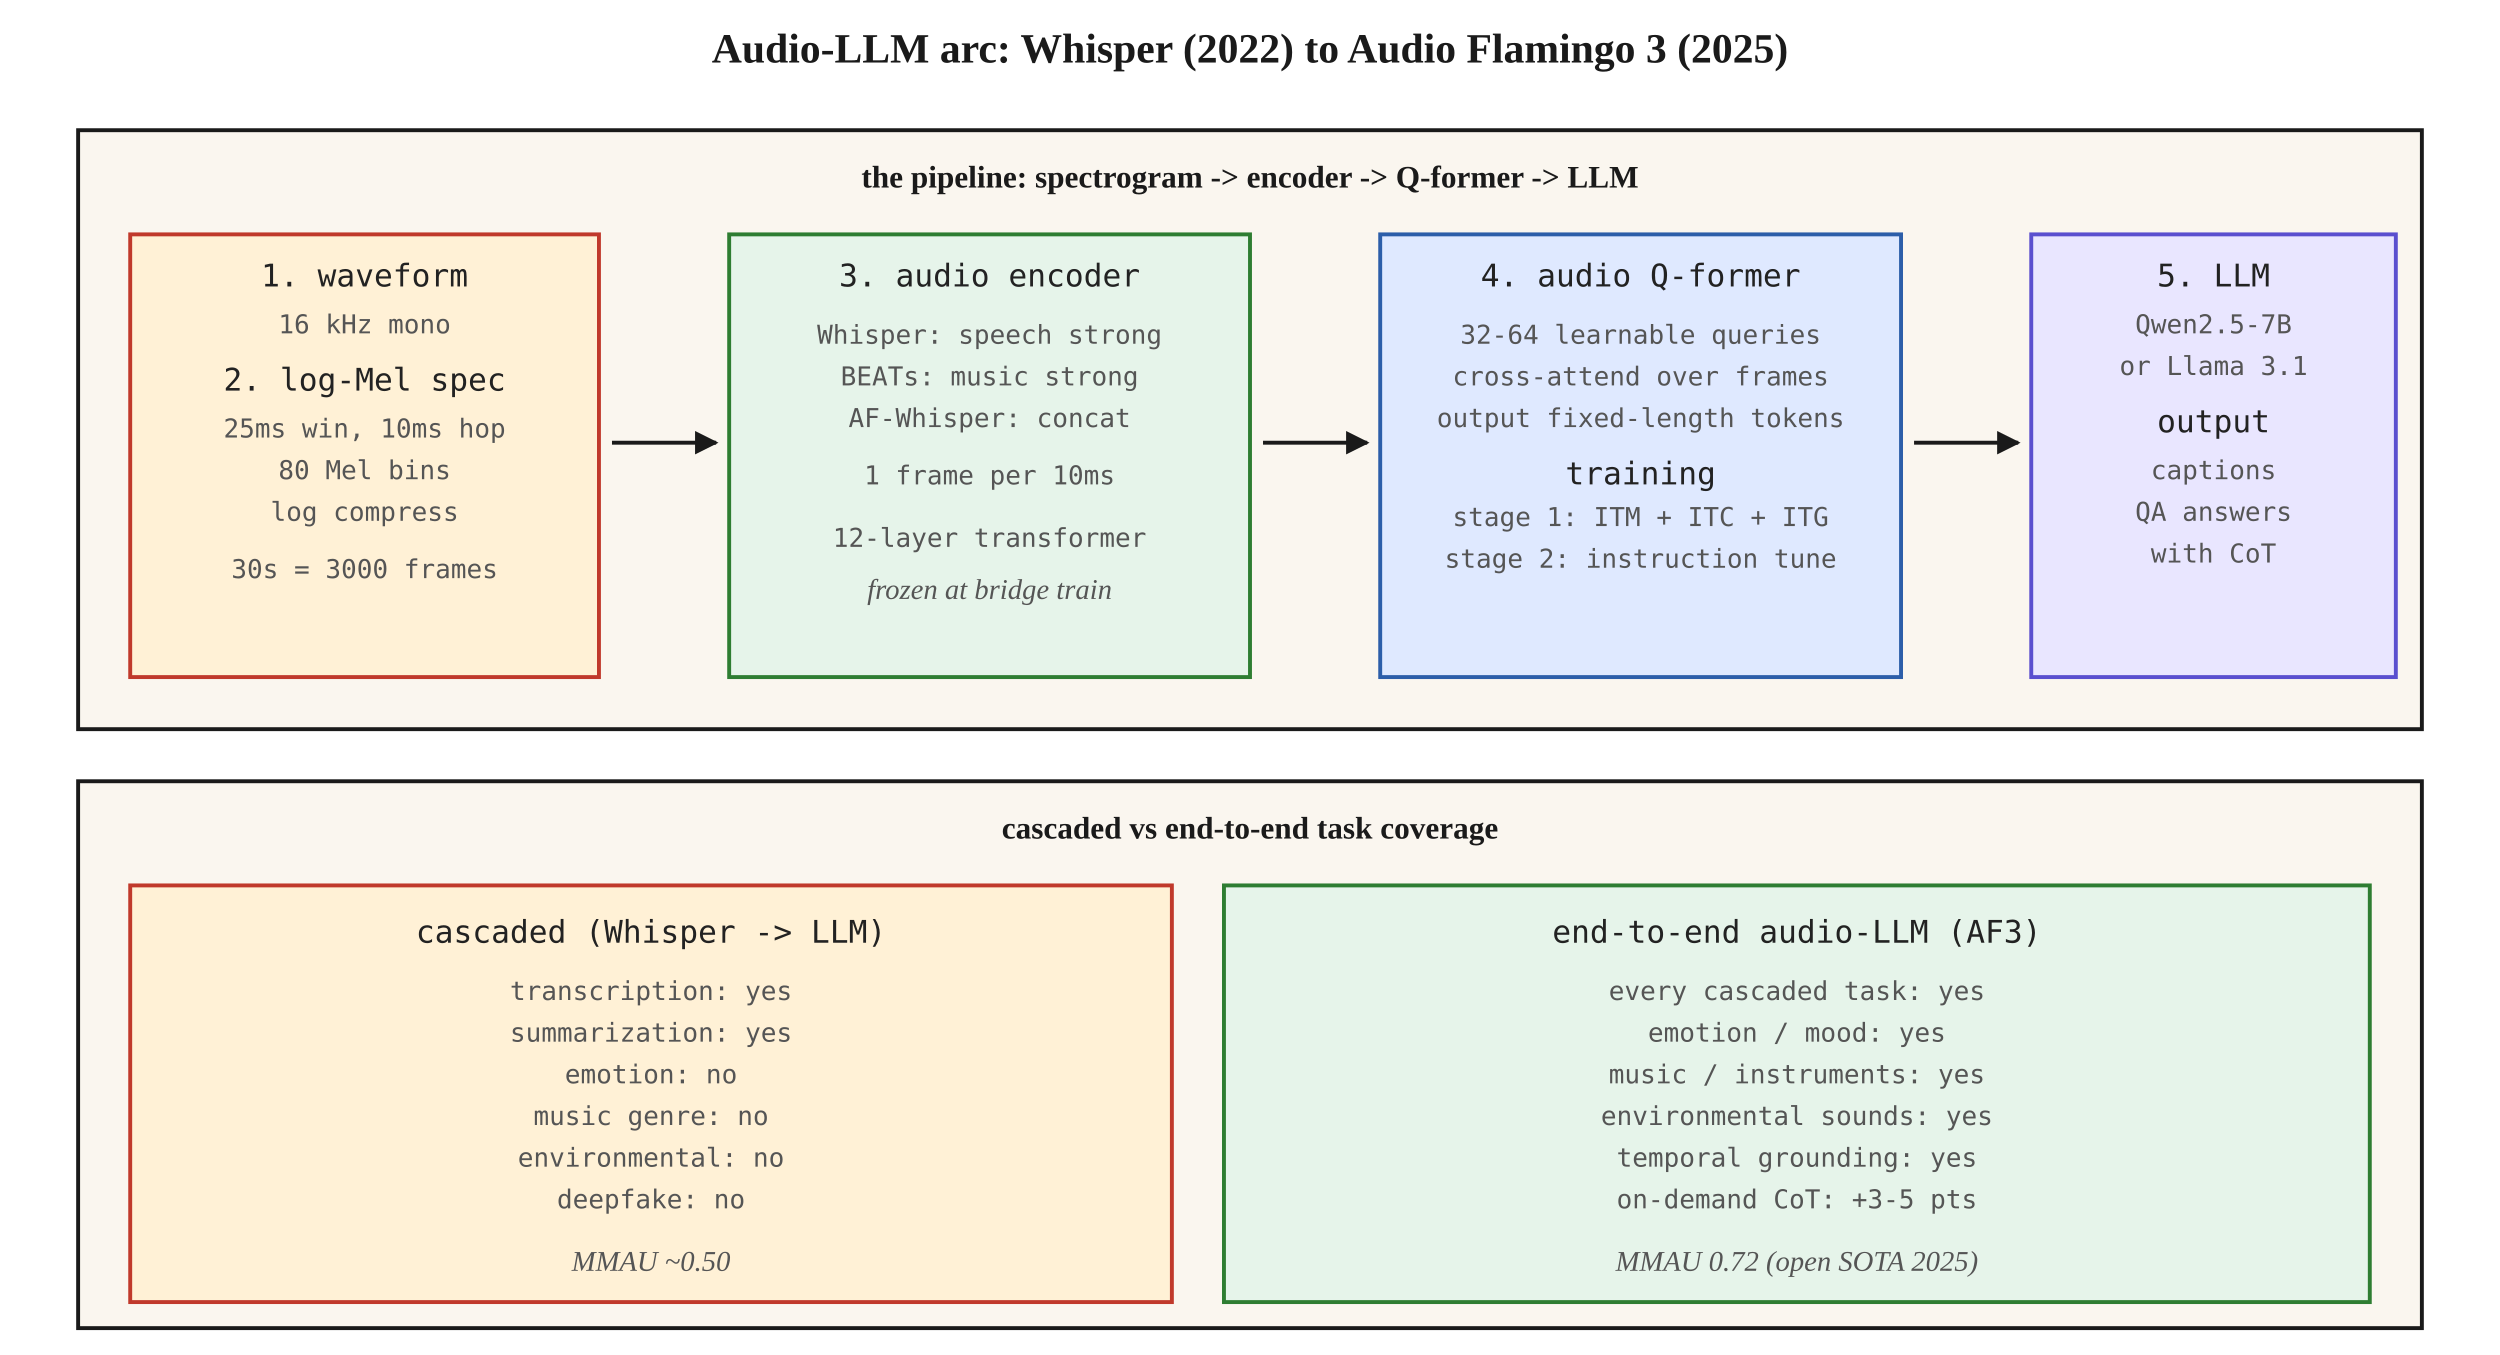
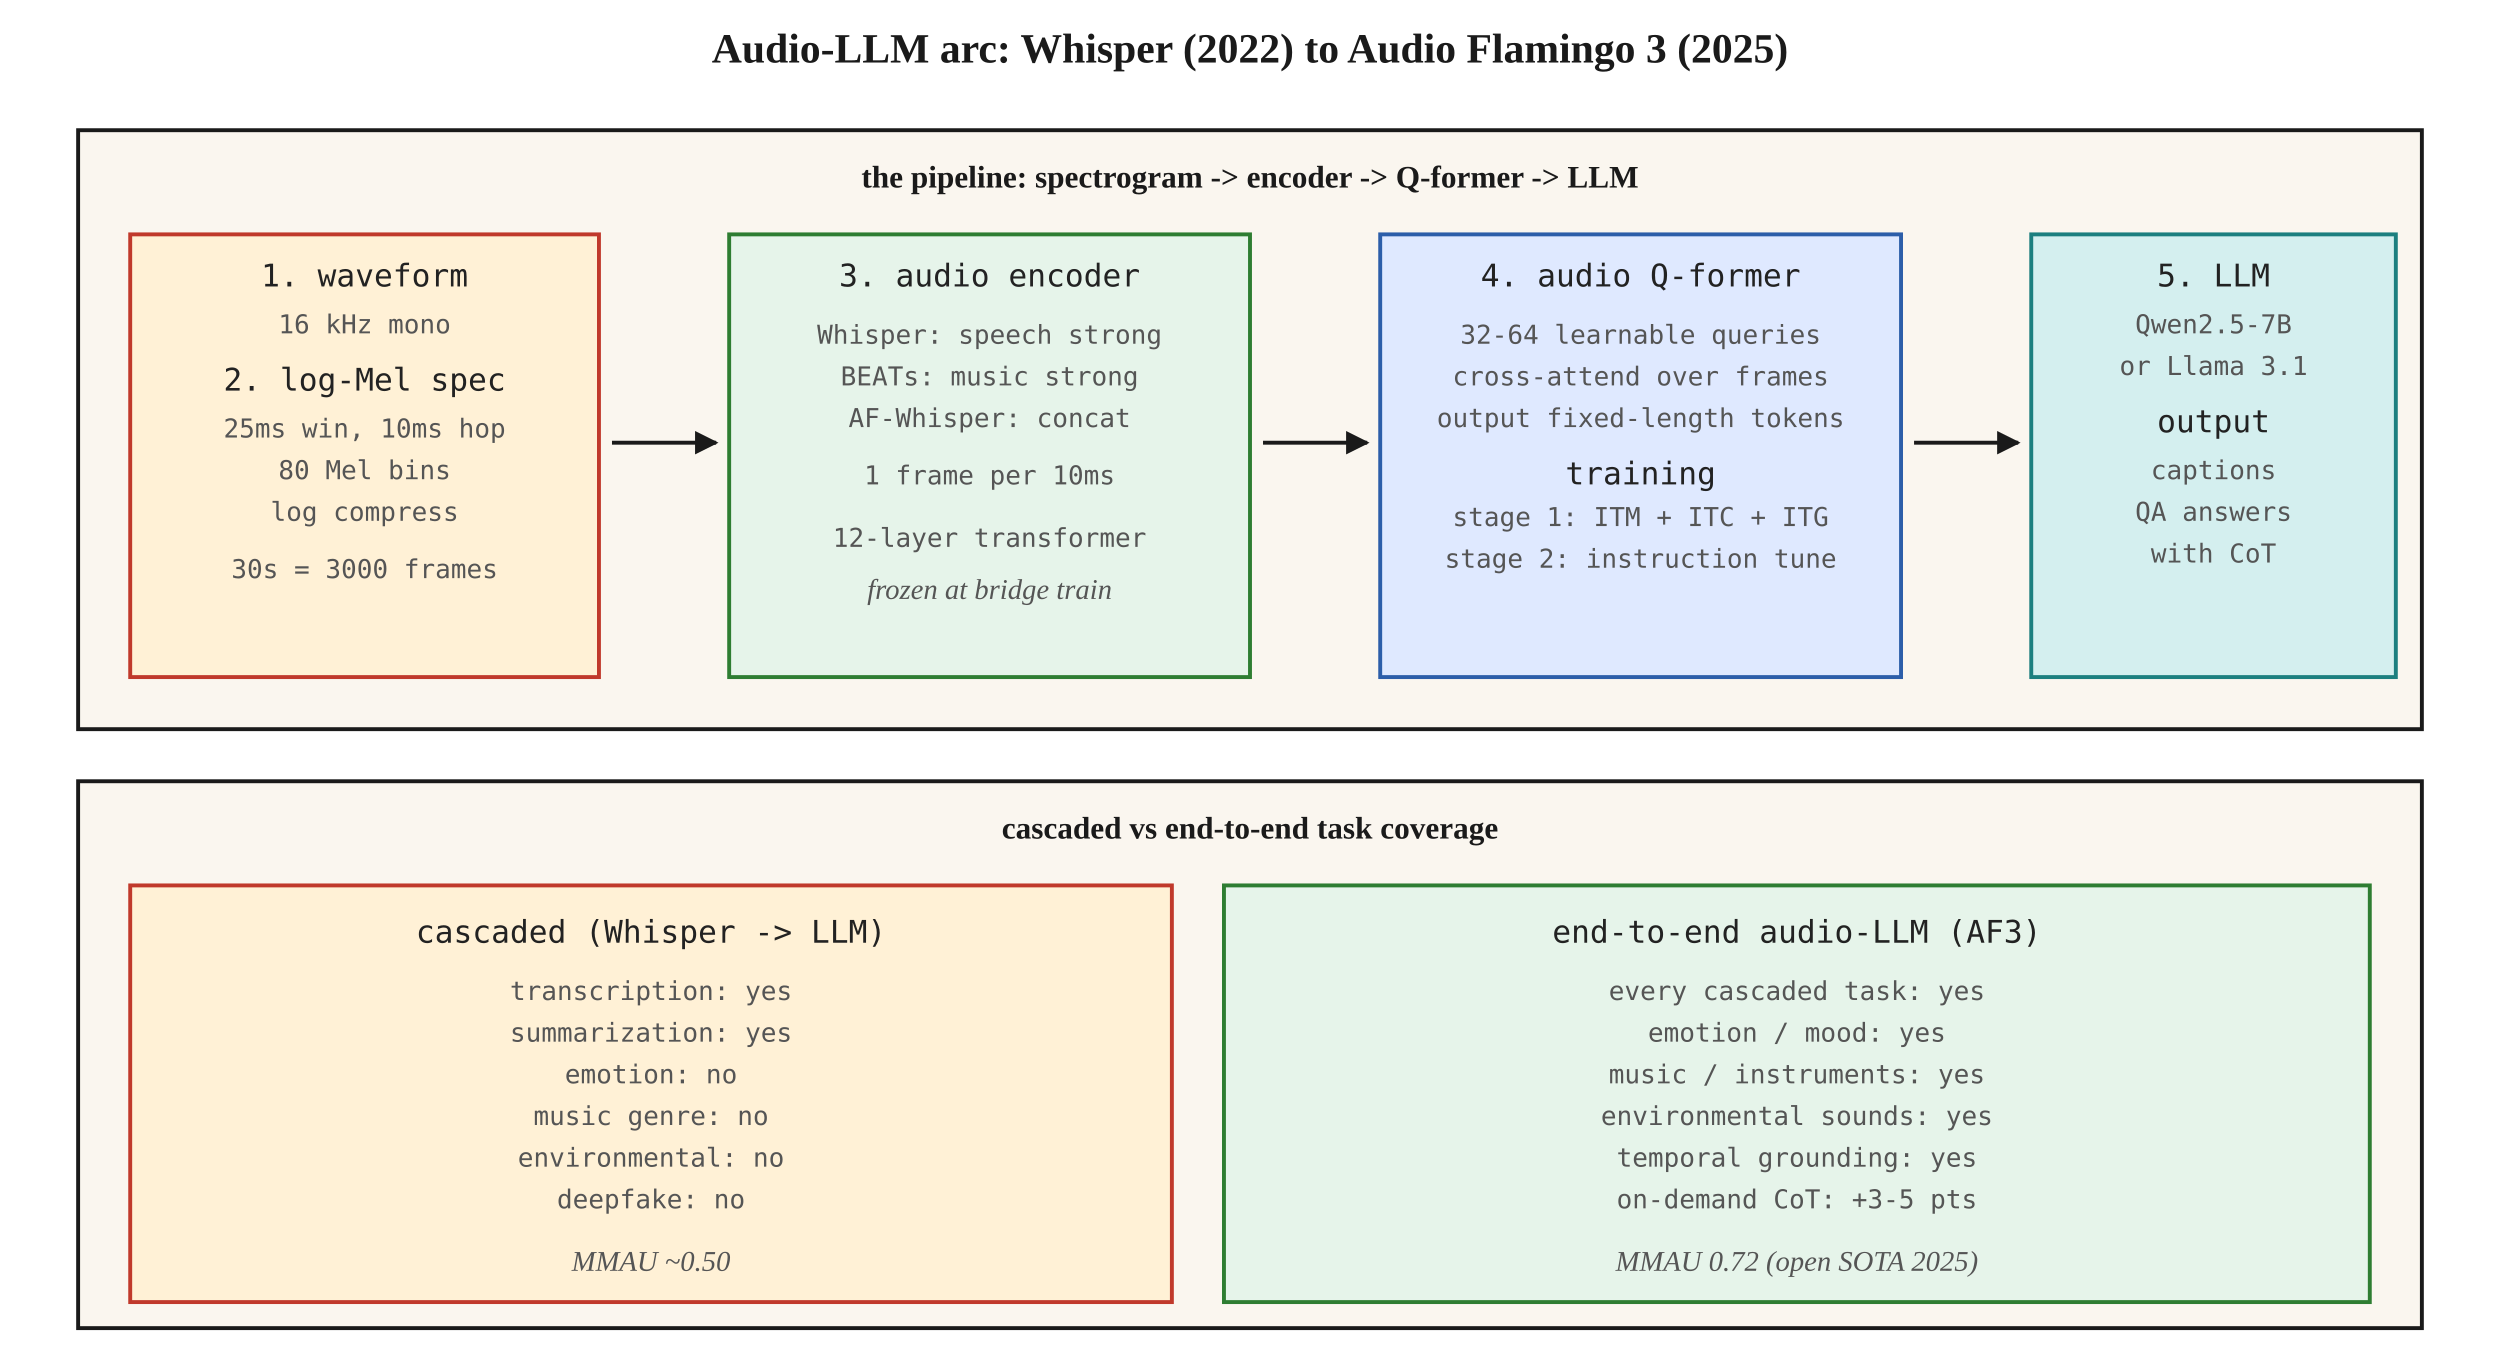
<svg xmlns="http://www.w3.org/2000/svg" viewBox="0 0 960 520" font-family="Georgia, 'Times New Roman', serif">
  <defs>
    <marker id="arrow" viewBox="0 0 10 10" refX="9" refY="5" markerWidth="6" markerHeight="6" orient="auto">
      <path d="M0,0 L10,5 L0,10 z" fill="#1a1a1a" />
    </marker>
    <style>
      .box { fill: #faf6ef; stroke: #1a1a1a; stroke-width: 1.5; }
      .hot { fill: #fff1d6; stroke: #c0392b; stroke-width: 1.5; }
      .cool { fill: #e6f4ea; stroke: #2e7d32; stroke-width: 1.5; }
      .cold { fill: #dfe9ff; stroke: #2c5ea9; stroke-width: 1.5; }
-       .reg { fill: #e9e6ff; stroke: #5a4fcf; stroke-width: 1.5; }
+       .reg { fill: #d4efef; stroke: #1C7F7F; stroke-width: 1.5; }
      .step { font-size: 12px; font-family: 'Menlo', monospace; fill: #222; }
      .small { font-size: 10px; font-family: 'Menlo', monospace; fill: #555; }
      .caption { font-size: 11px; fill: #555; font-style: italic; }
      .title { font-size: 16px; font-weight: 700; fill: #1a1a1a; }
      .head { font-size: 12px; font-weight: 700; fill: #1a1a1a; }
    </style>
  </defs>
  <text x="480" y="24" text-anchor="middle" class="title">Audio-LLM arc: Whisper (2022) to Audio Flamingo 3 (2025)</text>
  <rect x="30" y="50" width="900" height="230" class="box" />
  <text x="480" y="72" text-anchor="middle" class="head">the pipeline: spectrogram -&gt; encoder -&gt; Q-former -&gt; LLM</text>
  <rect x="50" y="90" width="180" height="170" class="hot" />
  <text x="140" y="110" text-anchor="middle" class="step">1. waveform</text>
  <text x="140" y="128" text-anchor="middle" class="small">16 kHz mono</text>
  <text x="140" y="150" text-anchor="middle" class="step">2. log-Mel spec</text>
  <text x="140" y="168" text-anchor="middle" class="small">25ms win, 10ms hop</text>
  <text x="140" y="184" text-anchor="middle" class="small">80 Mel bins</text>
  <text x="140" y="200" text-anchor="middle" class="small">log compress</text>
  <text x="140" y="222" text-anchor="middle" class="small">30s = 3000 frames</text>
  <path d="M 235 170 L 275 170" stroke="#1a1a1a" stroke-width="1.5" marker-end="url(#arrow)" />
  <rect x="280" y="90" width="200" height="170" class="cool" />
  <text x="380" y="110" text-anchor="middle" class="step">3. audio encoder</text>
  <text x="380" y="132" text-anchor="middle" class="small">Whisper: speech strong</text>
  <text x="380" y="148" text-anchor="middle" class="small">BEATs: music strong</text>
  <text x="380" y="164" text-anchor="middle" class="small">AF-Whisper: concat</text>
  <text x="380" y="186" text-anchor="middle" class="small">1 frame per 10ms</text>
  <text x="380" y="210" text-anchor="middle" class="small">12-layer transformer</text>
  <text x="380" y="230" text-anchor="middle" class="caption">frozen at bridge train</text>
  <path d="M 485 170 L 525 170" stroke="#1a1a1a" stroke-width="1.5" marker-end="url(#arrow)" />
  <rect x="530" y="90" width="200" height="170" class="cold" />
  <text x="630" y="110" text-anchor="middle" class="step">4. audio Q-former</text>
  <text x="630" y="132" text-anchor="middle" class="small">32-64 learnable queries</text>
  <text x="630" y="148" text-anchor="middle" class="small">cross-attend over frames</text>
  <text x="630" y="164" text-anchor="middle" class="small">output fixed-length tokens</text>
  <text x="630" y="186" text-anchor="middle" class="step">training</text>
  <text x="630" y="202" text-anchor="middle" class="small">stage 1: ITM + ITC + ITG</text>
  <text x="630" y="218" text-anchor="middle" class="small">stage 2: instruction tune</text>
  <path d="M 735 170 L 775 170" stroke="#1a1a1a" stroke-width="1.5" marker-end="url(#arrow)" />
  <rect x="780" y="90" width="140" height="170" class="reg" />
  <text x="850" y="110" text-anchor="middle" class="step">5. LLM</text>
  <text x="850" y="128" text-anchor="middle" class="small">Qwen2.5-7B</text>
  <text x="850" y="144" text-anchor="middle" class="small">or Llama 3.1</text>
  <text x="850" y="166" text-anchor="middle" class="step">output</text>
  <text x="850" y="184" text-anchor="middle" class="small">captions</text>
  <text x="850" y="200" text-anchor="middle" class="small">QA answers</text>
  <text x="850" y="216" text-anchor="middle" class="small">with CoT</text>
  <rect x="30" y="300" width="900" height="210" class="box" />
  <text x="480" y="322" text-anchor="middle" class="head">cascaded vs end-to-end task coverage</text>
  <rect x="50" y="340" width="400" height="160" class="hot" />
  <text x="250" y="362" text-anchor="middle" class="step">cascaded (Whisper -&gt; LLM)</text>
  <text x="250" y="384" text-anchor="middle" class="small">transcription: yes</text>
  <text x="250" y="400" text-anchor="middle" class="small">summarization: yes</text>
  <text x="250" y="416" text-anchor="middle" class="small">emotion: no</text>
  <text x="250" y="432" text-anchor="middle" class="small">music genre: no</text>
  <text x="250" y="448" text-anchor="middle" class="small">environmental: no</text>
  <text x="250" y="464" text-anchor="middle" class="small">deepfake: no</text>
  <text x="250" y="488" text-anchor="middle" class="caption">MMAU ~0.50</text>
  <rect x="470" y="340" width="440" height="160" class="cool" />
  <text x="690" y="362" text-anchor="middle" class="step">end-to-end audio-LLM (AF3)</text>
  <text x="690" y="384" text-anchor="middle" class="small">every cascaded task: yes</text>
  <text x="690" y="400" text-anchor="middle" class="small">emotion / mood: yes</text>
  <text x="690" y="416" text-anchor="middle" class="small">music / instruments: yes</text>
  <text x="690" y="432" text-anchor="middle" class="small">environmental sounds: yes</text>
  <text x="690" y="448" text-anchor="middle" class="small">temporal grounding: yes</text>
  <text x="690" y="464" text-anchor="middle" class="small">on-demand CoT: +3-5 pts</text>
  <text x="690" y="488" text-anchor="middle" class="caption">MMAU 0.72 (open SOTA 2025)</text>
</svg>
